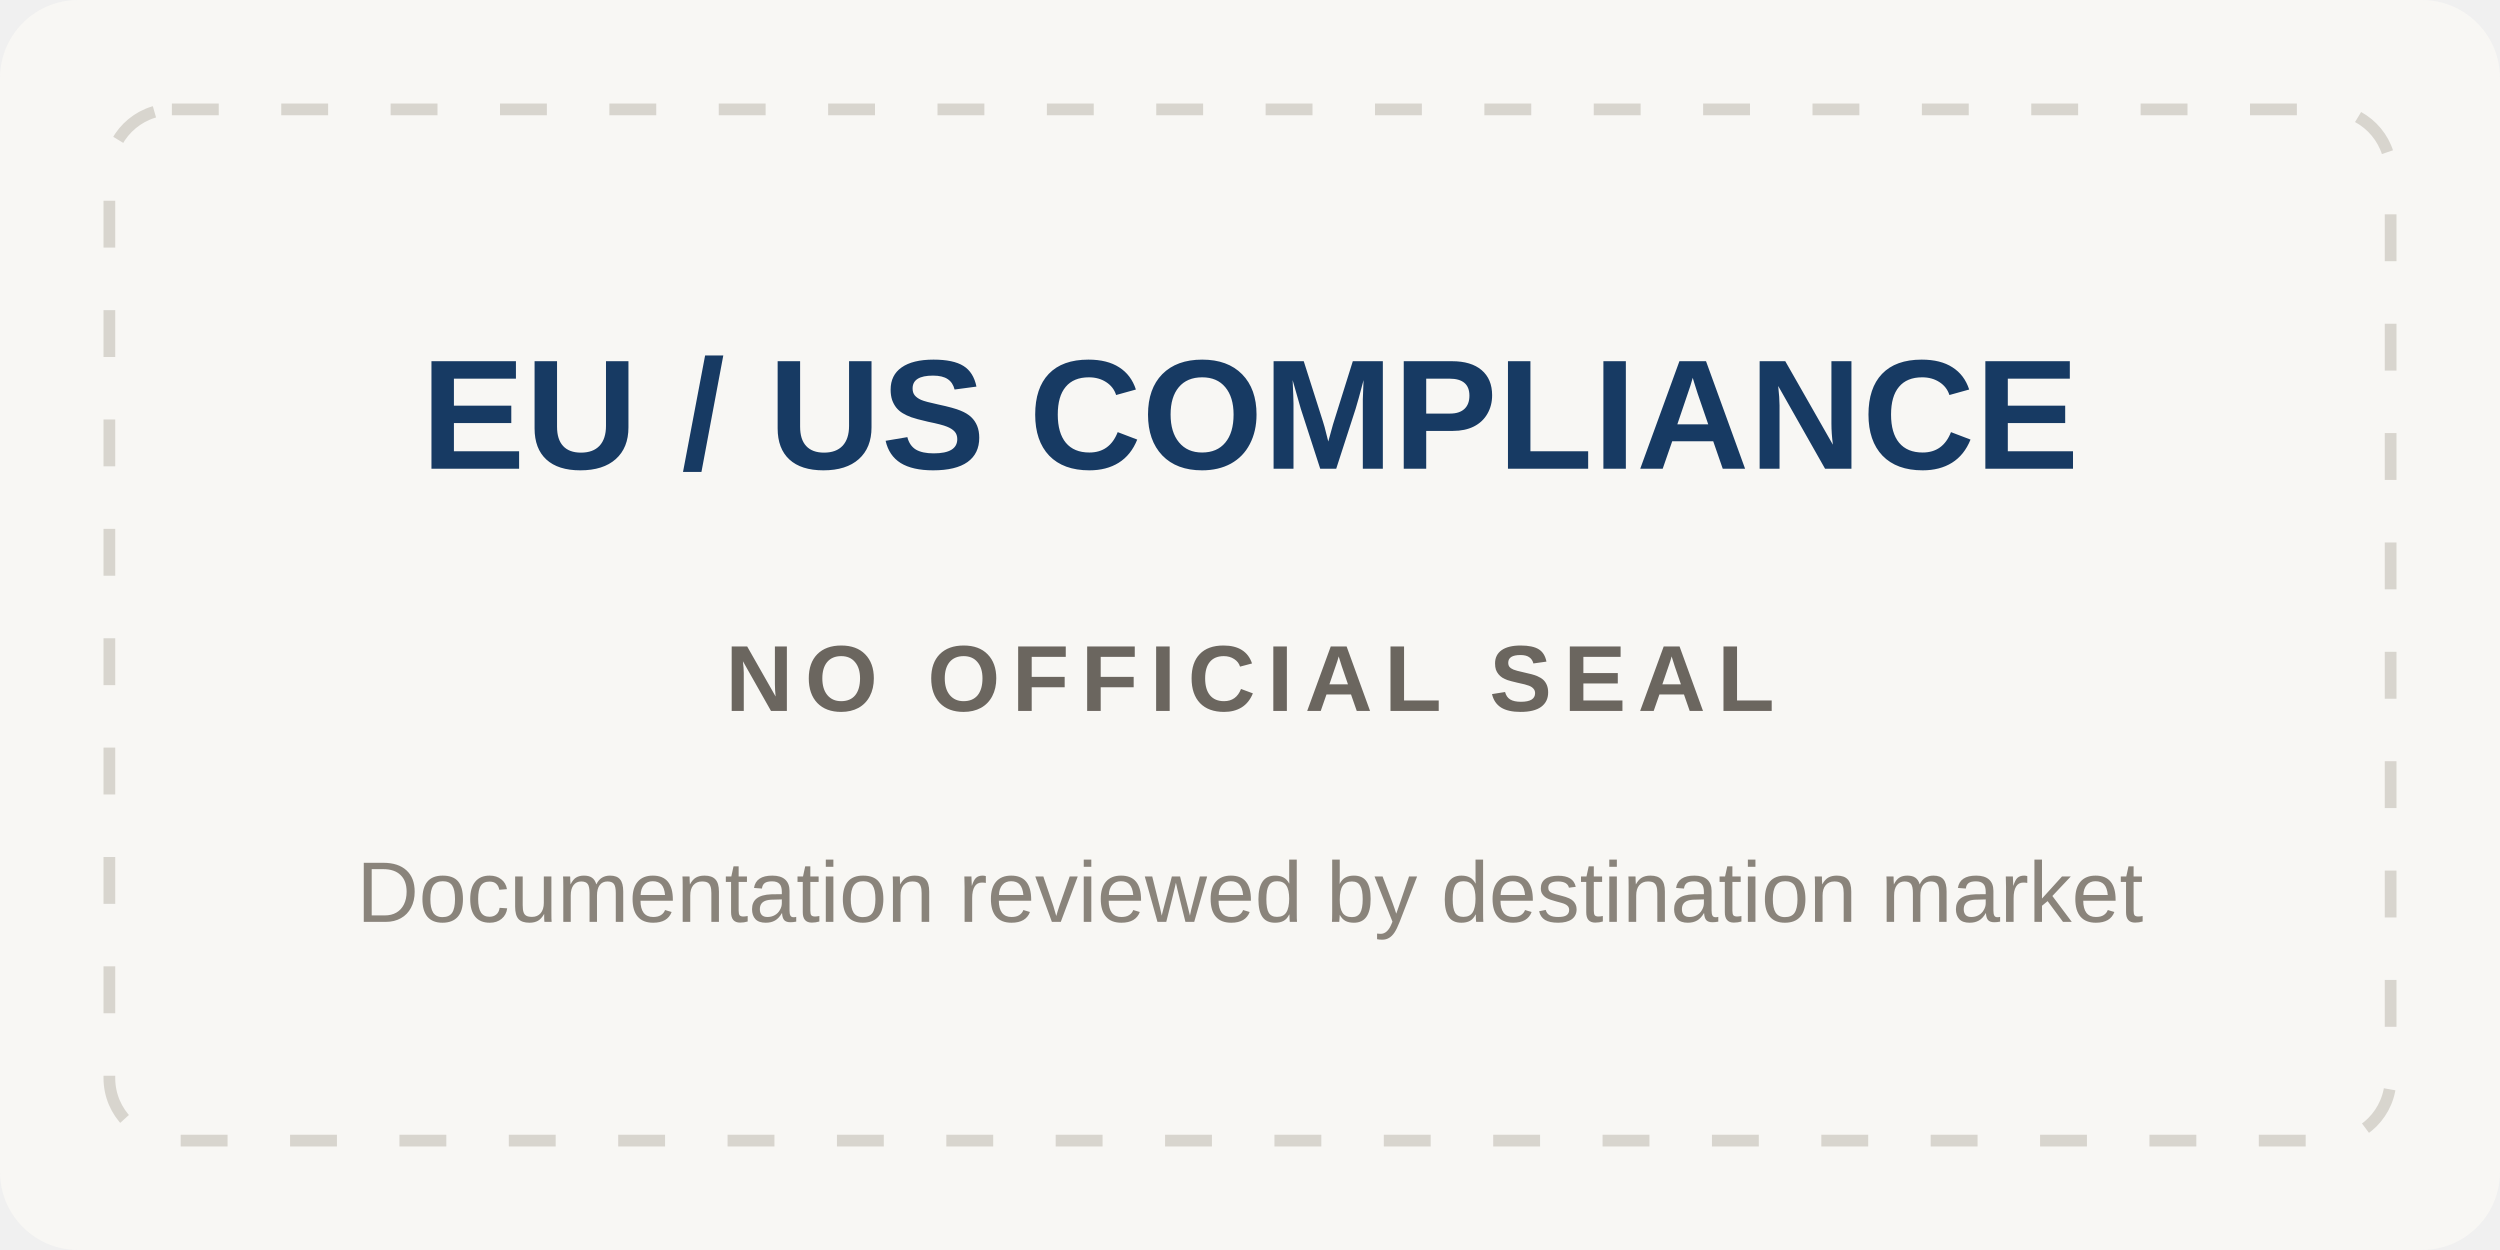
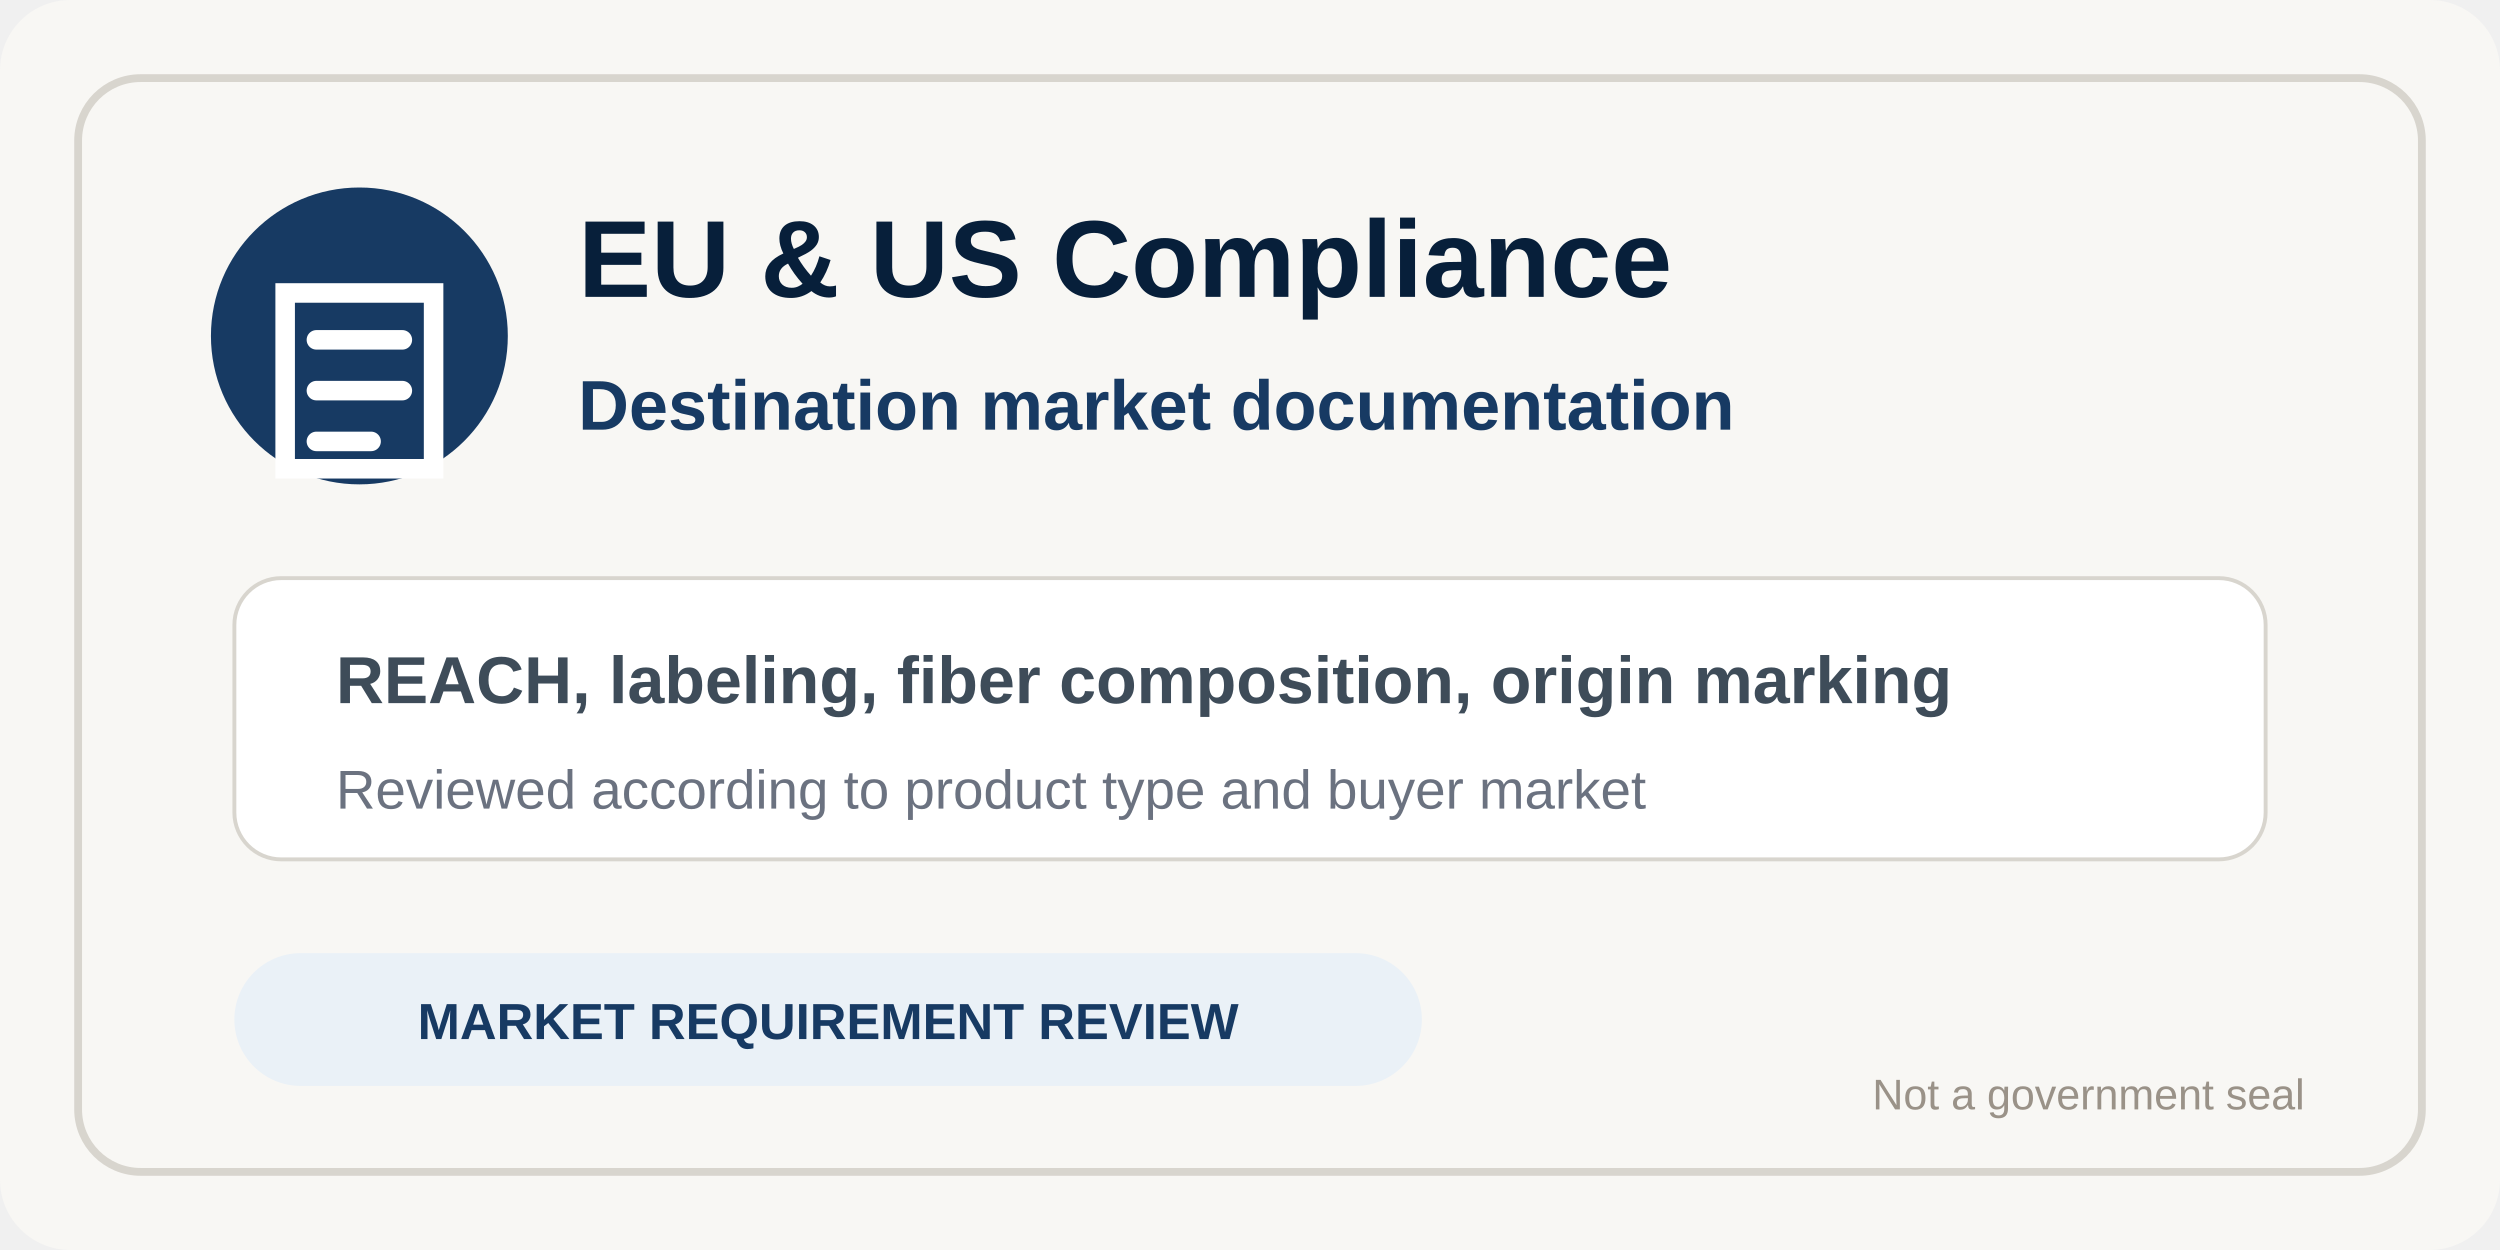
- <svg xmlns="http://www.w3.org/2000/svg" width="320" height="160" viewBox="0 0 320 160" role="img" aria-labelledby="title desc">
-   <rect width="320" height="160" rx="10" fill="#F8F7F4" />
-   <rect x="14" y="14" width="292" height="132" rx="8" fill="none" stroke="#D8D5CE" stroke-width="1.5" stroke-dasharray="6 8" />
-   <text x="160" y="60" text-anchor="middle" fill="#173A63" font-family="Arial, Helvetica, sans-serif" font-size="20" font-weight="700">EU / US COMPLIANCE</text>
-   <text x="160" y="91" text-anchor="middle" fill="#6B665F" font-family="Arial, Helvetica, sans-serif" font-size="12" font-weight="700" letter-spacing="1.5">NO OFFICIAL SEAL</text>
-   <text x="160" y="118" text-anchor="middle" fill="#8A847B" font-family="Arial, Helvetica, sans-serif" font-size="11">Documentation reviewed by destination market</text>
+ <svg xmlns="http://www.w3.org/2000/svg" width="640" height="320" viewBox="0 0 640 320" role="img" aria-labelledby="title desc">
+   <rect width="640" height="320" rx="18" fill="#F8F7F4" />
+   <rect x="20" y="20" width="600" height="280" rx="16" fill="none" stroke="#D8D5CE" stroke-width="2" />
+   <circle cx="92" cy="86" r="38" fill="#173A63" />
+   <path d="M73 75h38v45H73zM81 87h22M81 100h22M81 113h14" stroke="#FFFFFF" stroke-width="5" fill="none" stroke-linecap="round" />
+   <text x="148" y="76" fill="#071F3A" font-family="Arial, Helvetica, sans-serif" font-size="28" font-weight="700">EU &amp; US Compliance</text>
+   <text x="148" y="110" fill="#173A63" font-family="Arial, Helvetica, sans-serif" font-size="18" font-weight="700">Destination market documentation</text>
+   <rect x="60" y="148" width="520" height="72" rx="12" fill="#FFFFFF" stroke="#D8D5CE" />
+   <text x="86" y="180" fill="#3E4C59" font-family="Arial, Helvetica, sans-serif" font-size="17" font-weight="700">REACH, labeling, fiber composition, origin marking</text>
+   <text x="86" y="207" fill="#6B7280" font-family="Arial, Helvetica, sans-serif" font-size="14">Reviewed according to product type and buyer market</text>
+   <rect x="60" y="244" width="304" height="34" rx="17" fill="#EAF1F7" />
+   <text x="212" y="266" text-anchor="middle" fill="#173A63" font-family="Arial, Helvetica, sans-serif" font-size="13" font-weight="700">MARKET REQUIREMENT REVIEW</text>
+   <text x="590" y="284" text-anchor="end" fill="#9A9288" font-family="Arial, Helvetica, sans-serif" font-size="11">Not a government seal</text>
</svg>
